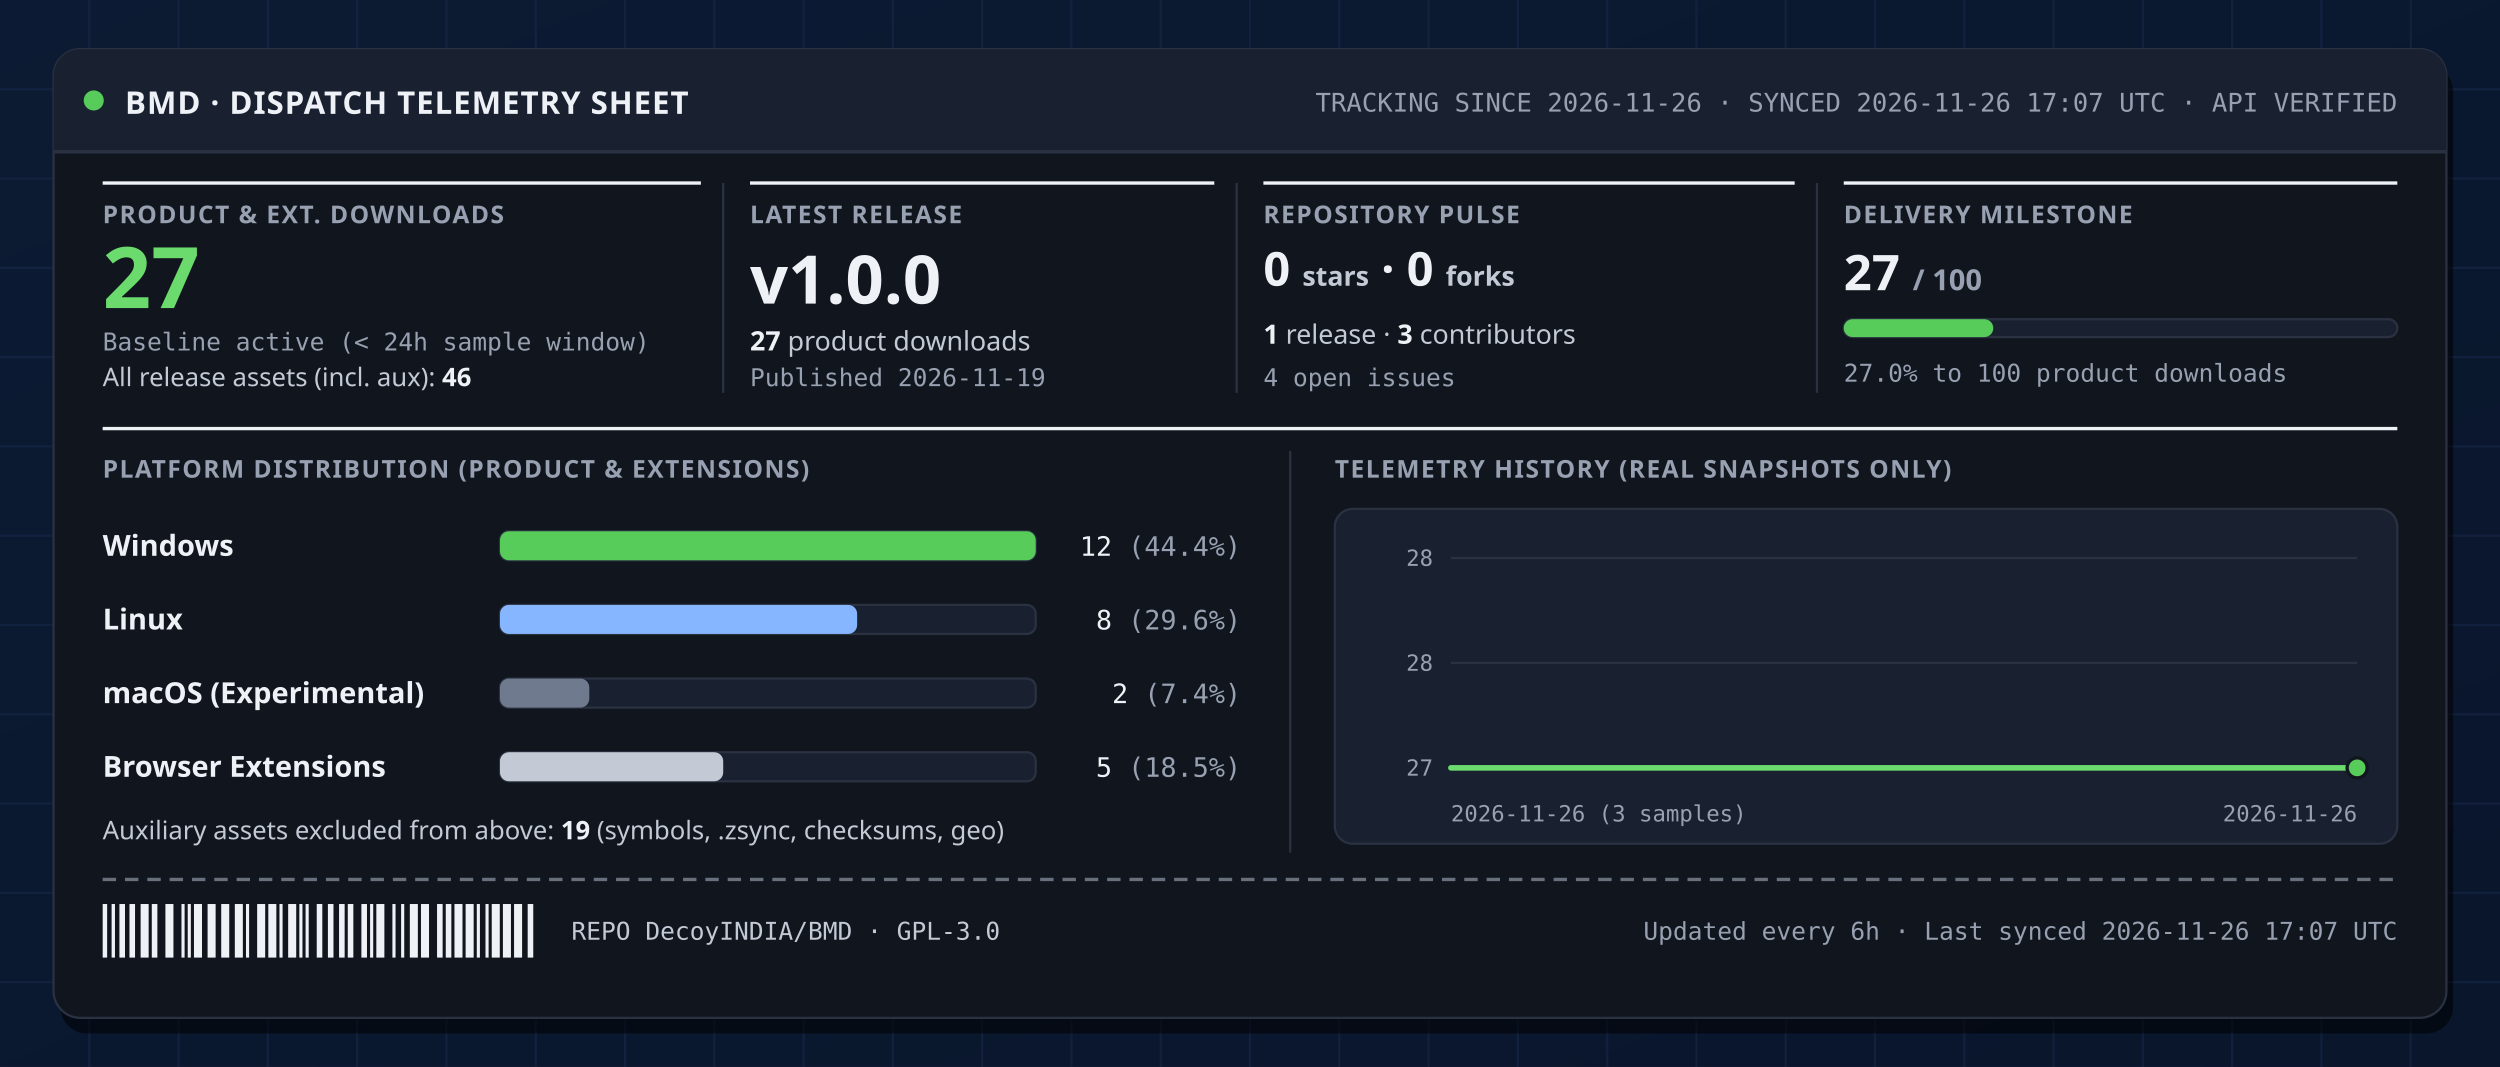
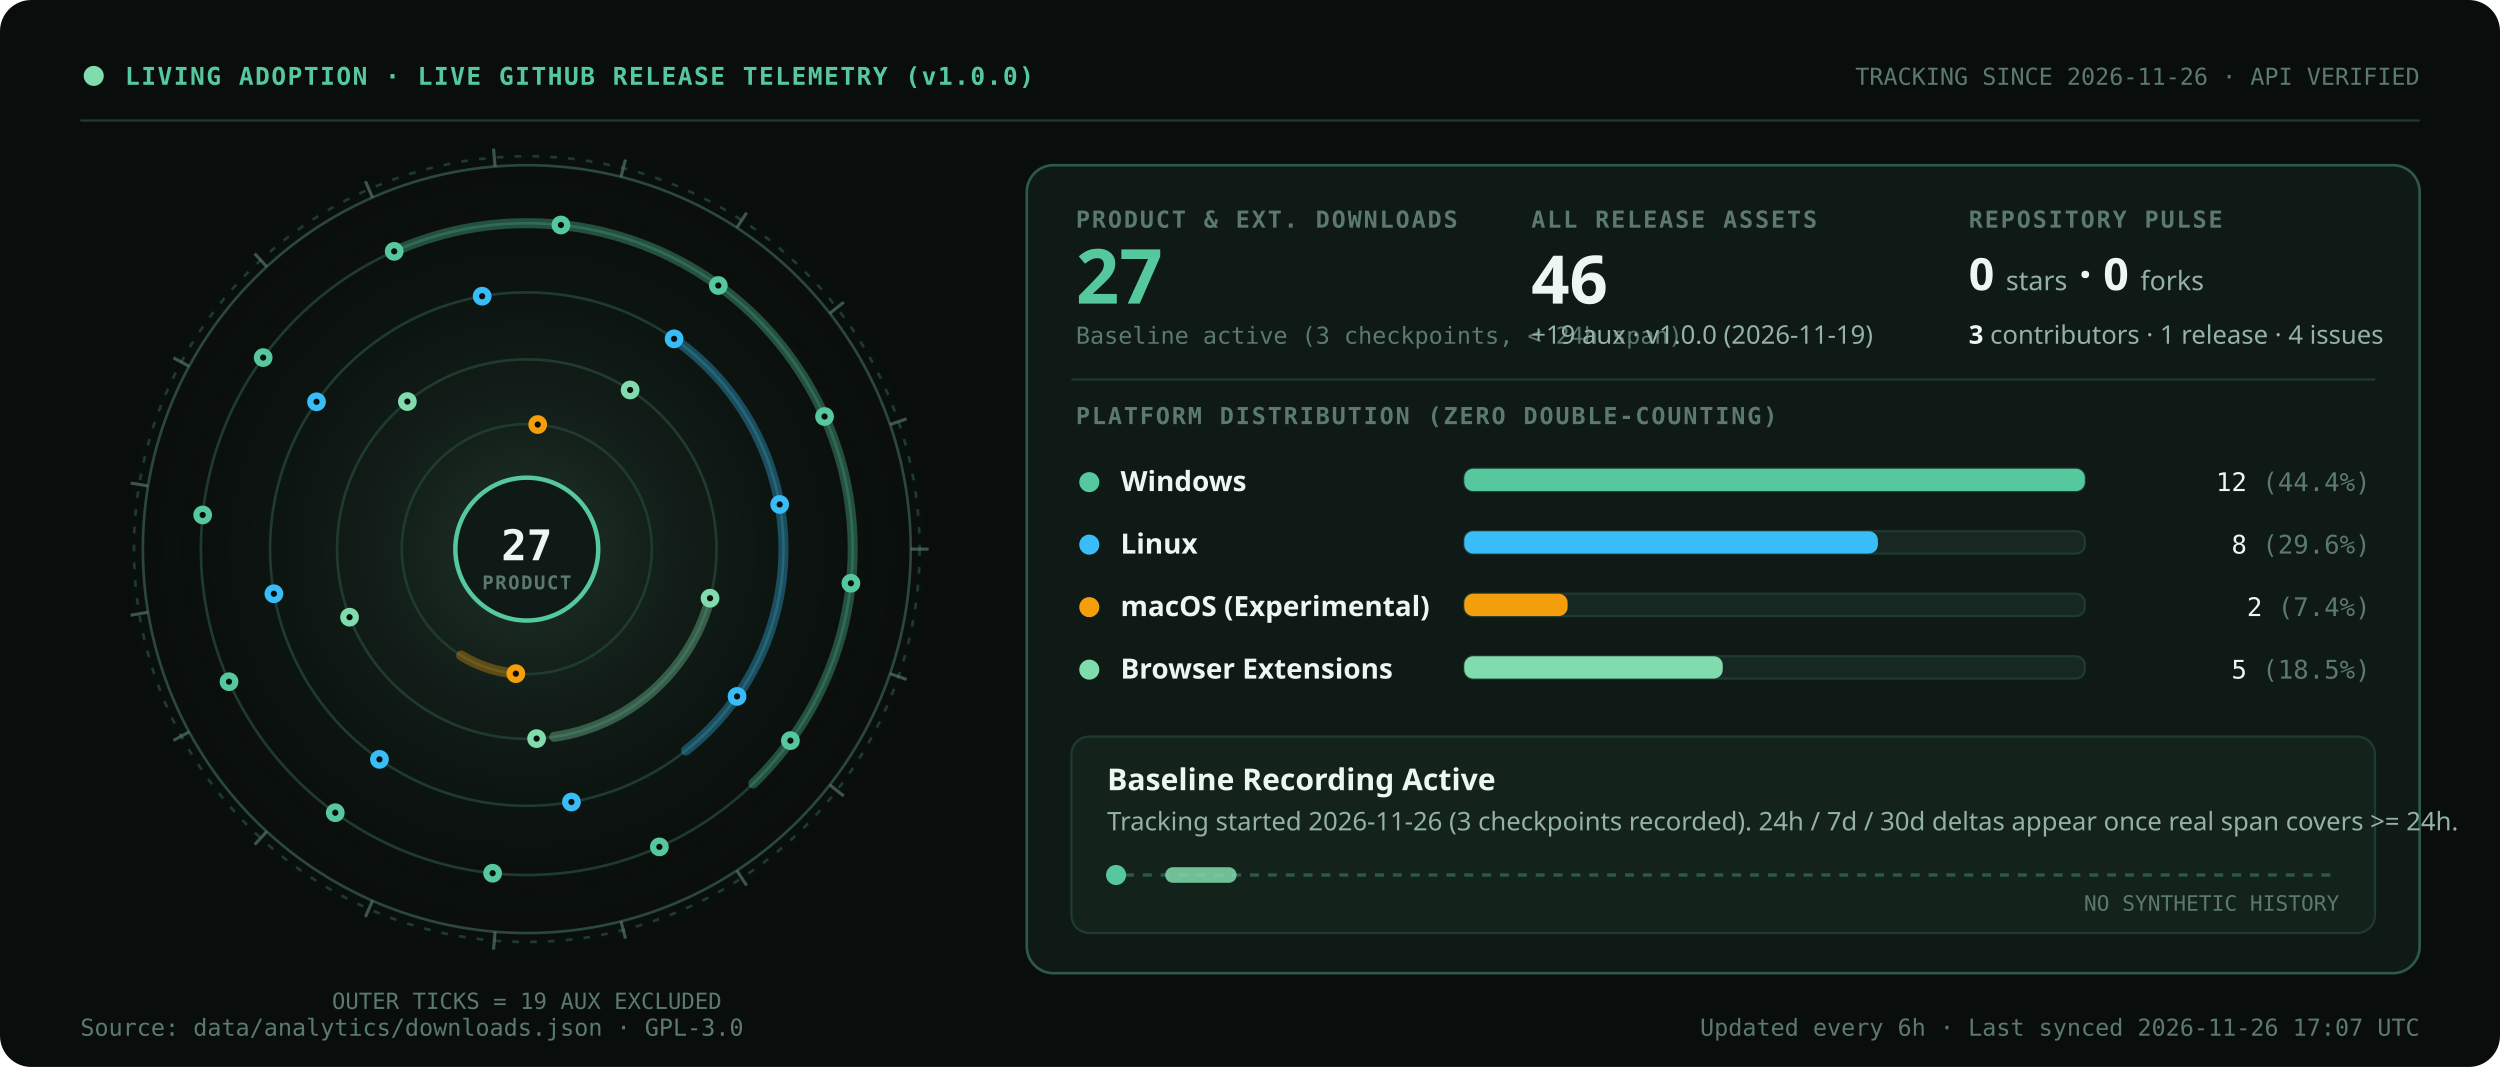
<svg xmlns="http://www.w3.org/2000/svg" width="1120" height="478" viewBox="0 0 1120 478" role="img" aria-labelledby="svg-title svg-desc">
  <defs>
-     <linearGradient id="boardGrad" x1="0" y1="0" x2="1" y2="1">
-       <stop offset="0%" stop-color="#0c1a33" />
-       <stop offset="100%" stop-color="#081226" />
-     </linearGradient>
+     <radialGradient id="pelagicAura" cx="50%" cy="50%" r="50%">
+       <stop offset="0%" stop-color="#80DBAD" stop-opacity="0.18" />
+       <stop offset="100%" stop-color="#090E0C" stop-opacity="0" />
+     </radialGradient>
  </defs>
  <style>
-     .t-disp { font-family: 'Space Grotesk', 'Segoe UI', system-ui, sans-serif; font-weight: 800; font-variant-numeric: tabular-nums; }
-     .t-band { font-family: 'Space Grotesk', 'Segoe UI', system-ui, sans-serif; font-weight: 800; letter-spacing: 0.03em; }
-     .t-lbl { font-family: 'Space Grotesk', 'Segoe UI', system-ui, sans-serif; font-weight: 700; font-size: 11px; letter-spacing: 0.06em; text-transform: uppercase; fill: #98a1b1; }
-     .t-val { font-family: 'Space Grotesk', 'Segoe UI', system-ui, sans-serif; font-weight: 800; font-variant-numeric: tabular-nums; fill: #eef1f6; }
-     .t-body { font-family: 'IBM Plex Sans', 'Segoe UI', system-ui, sans-serif; font-weight: 400; font-variant-numeric: tabular-nums; fill: #c3cad6; }
-     .t-strong { font-family: 'IBM Plex Sans', 'Segoe UI', system-ui, sans-serif; font-weight: 600; font-variant-numeric: tabular-nums; fill: #eef1f6; }
-     .t-mono { font-family: 'IBM Plex Mono', 'Cascadia Mono', Consolas, monospace; font-variant-numeric: tabular-nums; }
-     .t-stamp { font-family: 'Space Grotesk', 'Segoe UI', system-ui, sans-serif; font-weight: 800; letter-spacing: 0.08em; }
+     .t-disp { font-family: 'Space Grotesk', 'Segoe UI', system-ui, -apple-system, sans-serif; font-weight: 700; font-variant-numeric: tabular-nums; }
+     .t-lbl { font-family: 'IBM Plex Mono', 'Cascadia Mono', Consolas, ui-monospace, monospace; font-weight: 600; font-size: 10.5px; letter-spacing: 0.08em; text-transform: uppercase; fill: #5B7A6D; }
+     .t-val { font-family: 'Space Grotesk', 'Segoe UI', system-ui, -apple-system, sans-serif; font-weight: 700; font-variant-numeric: tabular-nums; fill: #ECF7F2; }
+     .t-body { font-family: 'IBM Plex Sans', 'Segoe UI', system-ui, -apple-system, sans-serif; font-weight: 400; font-variant-numeric: tabular-nums; fill: #94B3A6; }
+     .t-strong { font-family: 'IBM Plex Sans', 'Segoe UI', system-ui, -apple-system, sans-serif; font-weight: 600; font-variant-numeric: tabular-nums; fill: #ECF7F2; }
+     .t-mono { font-family: 'IBM Plex Mono', 'Cascadia Mono', Consolas, ui-monospace, monospace; font-variant-numeric: tabular-nums; }
    
  </style>
-   <rect width="1120" height="478" fill="#0c1a33" />
-   <rect width="1120" height="478" fill="url(#boardGrad)" opacity="0.55" />
-   <g stroke="#1c2e52" stroke-width="1" opacity="0.42">
-     <line x1="40" y1="0" x2="40" y2="478" />
-     <line x1="80" y1="0" x2="80" y2="478" />
-     <line x1="120" y1="0" x2="120" y2="478" />
-     <line x1="160" y1="0" x2="160" y2="478" />
-     <line x1="200" y1="0" x2="200" y2="478" />
-     <line x1="240" y1="0" x2="240" y2="478" />
-     <line x1="280" y1="0" x2="280" y2="478" />
-     <line x1="320" y1="0" x2="320" y2="478" />
-     <line x1="360" y1="0" x2="360" y2="478" />
-     <line x1="400" y1="0" x2="400" y2="478" />
-     <line x1="440" y1="0" x2="440" y2="478" />
-     <line x1="480" y1="0" x2="480" y2="478" />
-     <line x1="520" y1="0" x2="520" y2="478" />
-     <line x1="560" y1="0" x2="560" y2="478" />
-     <line x1="600" y1="0" x2="600" y2="478" />
-     <line x1="640" y1="0" x2="640" y2="478" />
-     <line x1="680" y1="0" x2="680" y2="478" />
-     <line x1="720" y1="0" x2="720" y2="478" />
-     <line x1="760" y1="0" x2="760" y2="478" />
-     <line x1="800" y1="0" x2="800" y2="478" />
-     <line x1="840" y1="0" x2="840" y2="478" />
-     <line x1="880" y1="0" x2="880" y2="478" />
-     <line x1="920" y1="0" x2="920" y2="478" />
-     <line x1="960" y1="0" x2="960" y2="478" />
-     <line x1="1000" y1="0" x2="1000" y2="478" />
-     <line x1="1040" y1="0" x2="1040" y2="478" />
-     <line x1="1080" y1="0" x2="1080" y2="478" />
-     <line x1="0" y1="40" x2="1120" y2="40" />
-     <line x1="0" y1="80" x2="1120" y2="80" />
-     <line x1="0" y1="120" x2="1120" y2="120" />
-     <line x1="0" y1="160" x2="1120" y2="160" />
-     <line x1="0" y1="200" x2="1120" y2="200" />
-     <line x1="0" y1="240" x2="1120" y2="240" />
-     <line x1="0" y1="280" x2="1120" y2="280" />
-     <line x1="0" y1="320" x2="1120" y2="320" />
-     <line x1="0" y1="360" x2="1120" y2="360" />
-     <line x1="0" y1="400" x2="1120" y2="400" />
-     <line x1="0" y1="440" x2="1120" y2="440" />
+   <rect width="1120" height="478" rx="14" fill="#090E0C" />
+   <circle cx="42" cy="34" r="4.5" fill="#80DBAD" />
+   <text x="56" y="38" class="t-mono" font-size="11" font-weight="600" letter-spacing="0.06em" fill="#55C99D">LIVING ADOPTION  ·  LIVE GITHUB RELEASE TELEMETRY (v1.0.0)</text>
+   <text x="1084" y="38" class="t-mono" font-size="10.5" text-anchor="end" fill="#5B7A6D">TRACKING SINCE 2026-11-26  ·  API VERIFIED</text>
+   <line x1="36" y1="54" x2="1084" y2="54" stroke="#1F3A30" stroke-width="1" />
+   <circle cx="236.0" cy="246.0" r="196" fill="url(#pelagicAura)" />
+   <circle cx="236.0" cy="246.0" r="172" fill="none" stroke="#80DBAD" stroke-width="1.2" opacity="0.28" />
+   <circle cx="236.0" cy="246.0" r="176" fill="none" stroke="#1F3A30" stroke-width="1.2" stroke-dasharray="3 5" />
+   <g stroke="#5B7A6D" stroke-width="1.4" opacity="0.65">
+     <line x1="408.0" y1="246.0" x2="416.0" y2="246.0" />
+     <line x1="398.7" y1="301.8" x2="406.2" y2="304.4" />
+     <line x1="371.7" y1="351.6" x2="378.0" y2="356.6" />
+     <line x1="330.1" y1="390.0" x2="334.5" y2="396.7" />
+     <line x1="278.2" y1="412.7" x2="280.2" y2="420.5" />
+     <line x1="221.8" y1="417.4" x2="221.1" y2="425.4" />
+     <line x1="166.9" y1="403.5" x2="163.7" y2="410.8" />
+     <line x1="119.5" y1="372.5" x2="114.1" y2="378.4" />
+     <line x1="84.7" y1="327.9" x2="77.7" y2="331.7" />
+     <line x1="66.3" y1="274.3" x2="58.5" y2="275.6" />
+     <line x1="66.3" y1="217.7" x2="58.5" y2="216.4" />
+     <line x1="84.7" y1="164.1" x2="77.7" y2="160.3" />
+     <line x1="119.5" y1="119.5" x2="114.1" y2="113.6" />
+     <line x1="166.9" y1="88.5" x2="163.7" y2="81.2" />
+     <line x1="221.8" y1="74.6" x2="221.1" y2="66.6" />
+     <line x1="278.2" y1="79.3" x2="280.2" y2="71.5" />
+     <line x1="330.1" y1="102.0" x2="334.5" y2="95.3" />
+     <line x1="371.7" y1="140.4" x2="378.0" y2="135.4" />
+     <line x1="398.7" y1="190.2" x2="406.2" y2="187.6" />
  </g>
-   <rect x="27" y="29" width="1072" height="434" rx="12" fill="#000000" opacity="0.55" />
-   <rect x="24" y="22" width="1072" height="434" rx="12" fill="#11151d" stroke="#2a3242" stroke-width="1" />
-   <path d="M24,34 a12,12 0 0 1 12,-12 h1048 a12,12 0 0 1 12,12 v34 h-1072 z" fill="#192030" />
-   <line x1="24" y1="68" x2="1096" y2="68" stroke="#2a3242" stroke-width="1.5" />
-   <text x="56" y="51" class="t-band" font-size="14" fill="#eef1f6">BMD · DISPATCH TELEMETRY SHEET</text>
-   <text x="1074" y="50" class="t-mono" font-size="11.5" text-anchor="end" fill="#98a1b1">TRACKING SINCE 2026-11-26  ·  SYNCED 2026-11-26 17:07 UTC  ·  API VERIFIED</text>
-   <circle cx="42" cy="45" r="4.5" fill="#57cc5a" />
-   <line x1="46" y1="82" x2="314" y2="82" stroke="#eef1f6" stroke-width="1.5" />
-   <line x1="336" y1="82" x2="544" y2="82" stroke="#eef1f6" stroke-width="1.5" />
-   <line x1="324" y1="82" x2="324" y2="176" stroke="#2a3242" stroke-width="1" />
-   <line x1="566" y1="82" x2="804" y2="82" stroke="#eef1f6" stroke-width="1.5" />
-   <line x1="554" y1="82" x2="554" y2="176" stroke="#2a3242" stroke-width="1" />
-   <line x1="826" y1="82" x2="1074" y2="82" stroke="#eef1f6" stroke-width="1.5" />
-   <line x1="814" y1="82" x2="814" y2="176" stroke="#2a3242" stroke-width="1" />
-   <text x="46" y="100" class="t-lbl">PRODUCT &amp; EXT. DOWNLOADS</text>
-   <text x="46" y="138" class="t-disp" font-size="38" fill="#6bdb6e">27</text>
-   <text x="46" y="157" class="t-mono" font-size="11" fill="#98a1b1">Baseline active (&lt; 24h sample window)</text>
-   <text x="46" y="173" class="t-body" font-size="11.5">All release assets (incl. aux): <tspan class="t-strong">46</tspan>
+   <g>
+     <circle cx="236.0" cy="246.0" r="146" fill="none" stroke="#1F3A30" stroke-width="1.2" />
+     <path d="M 176.62 112.62 A 146.00 146.00 0 0 1 337.45 351.00" fill="none" stroke="#55C99D" stroke-width="4.5" stroke-linecap="round" opacity="0.34" />
+     <circle cx="176.6" cy="112.6" r="4.2" fill="#55C99D" />
+     <circle cx="176.6" cy="112.6" r="1.4" fill="#090E0C" />
+     <circle cx="251.3" cy="100.8" r="4.2" fill="#55C99D" />
+     <circle cx="251.3" cy="100.8" r="1.4" fill="#090E0C" />
+     <circle cx="321.8" cy="127.9" r="4.2" fill="#55C99D" />
+     <circle cx="321.8" cy="127.9" r="1.4" fill="#090E0C" />
+     <circle cx="369.4" cy="186.6" r="4.2" fill="#55C99D" />
+     <circle cx="369.4" cy="186.6" r="1.4" fill="#090E0C" />
+     <circle cx="381.2" cy="261.3" r="4.2" fill="#55C99D" />
+     <circle cx="381.2" cy="261.3" r="1.4" fill="#090E0C" />
+     <circle cx="354.1" cy="331.8" r="4.2" fill="#55C99D" />
+     <circle cx="354.1" cy="331.8" r="1.4" fill="#090E0C" />
+     <circle cx="295.4" cy="379.4" r="4.2" fill="#55C99D" />
+     <circle cx="295.4" cy="379.4" r="1.4" fill="#090E0C" />
+     <circle cx="220.7" cy="391.2" r="4.2" fill="#55C99D" />
+     <circle cx="220.7" cy="391.2" r="1.4" fill="#090E0C" />
+     <circle cx="150.2" cy="364.1" r="4.2" fill="#55C99D" />
+     <circle cx="150.2" cy="364.1" r="1.4" fill="#090E0C" />
+     <circle cx="102.6" cy="305.4" r="4.2" fill="#55C99D" />
+     <circle cx="102.6" cy="305.4" r="1.4" fill="#090E0C" />
+     <circle cx="90.8" cy="230.7" r="4.2" fill="#55C99D" />
+     <circle cx="90.8" cy="230.7" r="1.4" fill="#090E0C" />
+     <circle cx="117.9" cy="160.2" r="4.2" fill="#55C99D" />
+     <circle cx="117.9" cy="160.2" r="1.4" fill="#090E0C" />
+     <circle cx="236.0" cy="246.0" r="115" fill="none" stroke="#1F3A30" stroke-width="1.2" />
+     <path d="M 301.96 151.80 A 115.00 115.00 0 0 1 307.32 336.21" fill="none" stroke="#38BDF8" stroke-width="4.5" stroke-linecap="round" opacity="0.34" />
+     <circle cx="302.0" cy="151.8" r="4.2" fill="#38BDF8" />
+     <circle cx="302.0" cy="151.8" r="1.4" fill="#090E0C" />
+     <circle cx="349.3" cy="226.0" r="4.2" fill="#38BDF8" />
+     <circle cx="349.3" cy="226.0" r="1.4" fill="#090E0C" />
+     <circle cx="330.2" cy="312.0" r="4.2" fill="#38BDF8" />
+     <circle cx="330.2" cy="312.0" r="1.4" fill="#090E0C" />
+     <circle cx="256.0" cy="359.3" r="4.2" fill="#38BDF8" />
+     <circle cx="256.0" cy="359.3" r="1.4" fill="#090E0C" />
+     <circle cx="170.0" cy="340.2" r="4.2" fill="#38BDF8" />
+     <circle cx="170.0" cy="340.2" r="1.4" fill="#090E0C" />
+     <circle cx="122.7" cy="266.0" r="4.2" fill="#38BDF8" />
+     <circle cx="122.7" cy="266.0" r="1.4" fill="#090E0C" />
+     <circle cx="141.8" cy="180.0" r="4.2" fill="#38BDF8" />
+     <circle cx="141.8" cy="180.0" r="1.4" fill="#090E0C" />
+     <circle cx="216.0" cy="132.7" r="4.2" fill="#38BDF8" />
+     <circle cx="216.0" cy="132.7" r="1.4" fill="#090E0C" />
+     <circle cx="236.0" cy="246.0" r="56" fill="none" stroke="#1F3A30" stroke-width="1.2" />
+     <path d="M 231.12 301.79 A 56.00 56.00 0 0 1 206.59 293.66" fill="none" stroke="#F59E0B" stroke-width="4.5" stroke-linecap="round" opacity="0.34" />
+     <circle cx="231.1" cy="301.8" r="4.2" fill="#F59E0B" />
+     <circle cx="231.1" cy="301.8" r="1.4" fill="#090E0C" />
+     <circle cx="240.9" cy="190.2" r="4.2" fill="#F59E0B" />
+     <circle cx="240.9" cy="190.2" r="1.4" fill="#090E0C" />
+     <circle cx="236.0" cy="246.0" r="85" fill="none" stroke="#1F3A30" stroke-width="1.2" />
+     <path d="M 318.10 268.00 A 85.00 85.00 0 0 1 248.31 330.10" fill="none" stroke="#80DBAD" stroke-width="4.5" stroke-linecap="round" opacity="0.34" />
+     <circle cx="318.1" cy="268.0" r="4.2" fill="#80DBAD" />
+     <circle cx="318.1" cy="268.0" r="1.4" fill="#090E0C" />
+     <circle cx="240.4" cy="330.9" r="4.2" fill="#80DBAD" />
+     <circle cx="240.4" cy="330.9" r="1.4" fill="#090E0C" />
+     <circle cx="156.6" cy="276.5" r="4.2" fill="#80DBAD" />
+     <circle cx="156.6" cy="276.5" r="1.4" fill="#090E0C" />
+     <circle cx="182.5" cy="179.9" r="4.2" fill="#80DBAD" />
+     <circle cx="182.5" cy="179.9" r="1.4" fill="#090E0C" />
+     <circle cx="282.3" cy="174.7" r="4.2" fill="#80DBAD" />
+     <circle cx="282.3" cy="174.7" r="1.4" fill="#090E0C" />
+   </g>
+   <circle cx="236.0" cy="246.0" r="32" fill="#0F1915" stroke="#55C99D" stroke-width="2" />
+   <text x="236.0" y="251.0" class="t-mono" font-size="19" font-weight="700" text-anchor="middle" fill="#ECF7F2">27</text>
+   <text x="236.0" y="264.0" class="t-mono" font-size="8.5" font-weight="600" letter-spacing="0.08em" text-anchor="middle" fill="#5B7A6D">PRODUCT</text>
+   <text x="236.0" y="452.0" class="t-mono" font-size="10" text-anchor="middle" fill="#5B7A6D">OUTER TICKS = 19 AUX EXCLUDED</text>
+   <rect x="460" y="74" width="624" height="362" rx="12" fill="#0F1915" stroke="#2E5848" stroke-width="1.2" />
+   <text x="482" y="102" class="t-lbl">PRODUCT &amp; EXT. DOWNLOADS</text>
+   <text x="482" y="136" class="t-disp" font-size="34" fill="#55C99D">27</text>
+   <text x="482" y="154" class="t-mono" font-size="10.5" fill="#5B7A6D">Baseline active (3 checkpoints, &lt; 24h span)</text>
+   <text x="686" y="102" class="t-lbl">ALL RELEASE ASSETS</text>
+   <text x="686" y="136" class="t-val" font-size="30">46</text>
+   <text x="686" y="154" class="t-body" font-size="11.5">+19 aux · v1.0.0 (2026-11-19)</text>
+   <text x="882" y="102" class="t-lbl">REPOSITORY PULSE</text>
+   <text x="882" y="130" class="t-val" font-size="20">0 <tspan font-size="12" font-weight="500" fill="#94B3A6">stars</tspan> · 0 <tspan font-size="12" font-weight="500" fill="#94B3A6">forks</tspan>
  </text>
-   <text x="336" y="100" class="t-lbl">LATEST RELEASE</text>
-   <text x="336" y="136" class="t-val" font-size="30">v1.0.0</text>
-   <text x="336" y="157" class="t-body" font-size="12">
-     <tspan class="t-strong">27</tspan> product downloads</text>
-   <text x="336" y="173" class="t-mono" font-size="11" fill="#98a1b1">Published 2026-11-19</text>
-   <text x="566" y="100" class="t-lbl">REPOSITORY PULSE</text>
-   <text x="566" y="128" class="t-val" font-size="21">0 <tspan font-size="12" font-weight="600" fill="#c3cad6">stars</tspan>  ·  0 <tspan font-size="12" font-weight="600" fill="#c3cad6">forks</tspan>
+   <text x="882" y="154" class="t-body" font-size="11.5">
+     <tspan class="t-strong">3</tspan> contributors · 1 release · 4 issues</text>
+   <line x1="480" y1="170" x2="1064" y2="170" stroke="#1F3A30" stroke-width="1" />
+   <text x="482" y="190" class="t-lbl">PLATFORM DISTRIBUTION (ZERO DOUBLE-COUNTING)</text>
+   <circle cx="488" cy="216" r="4.5" fill="#55C99D" />
+   <text x="502" y="220" class="t-strong" font-size="12.5">Windows</text>
+   <rect x="656" y="210" width="278" height="10" rx="4" fill="#172721" stroke="#1F3A30" stroke-width="1" />
+   <rect x="656.0" y="210.0" width="278.0" height="10.0" rx="4" fill="#55C99D" />
+   <text x="1062" y="220" class="t-mono" font-size="11.5" text-anchor="end" fill="#ECF7F2">12 <tspan fill="#5B7A6D">(44.4%)</tspan>
  </text>
-   <text x="566" y="154" class="t-body" font-size="12">
-     <tspan class="t-strong">1</tspan> release  ·  <tspan class="t-strong">3</tspan> contributors</text>
-   <text x="566" y="173" class="t-mono" font-size="11" fill="#98a1b1">4 open issues</text>
-   <text x="826" y="100" class="t-lbl">DELIVERY MILESTONE</text>
-   <text x="826" y="130" class="t-val" font-size="22">27 <tspan font-size="13" fill="#98a1b1">/ 100</tspan>
+   <circle cx="488" cy="244" r="4.5" fill="#38BDF8" />
+   <text x="502" y="248" class="t-strong" font-size="12.5">Linux</text>
+   <rect x="656" y="238" width="278" height="10" rx="4" fill="#172721" stroke="#1F3A30" stroke-width="1" />
+   <rect x="656.0" y="238.0" width="185.3" height="10.0" rx="4" fill="#38BDF8" />
+   <text x="1062" y="248" class="t-mono" font-size="11.5" text-anchor="end" fill="#ECF7F2">8 <tspan fill="#5B7A6D">(29.6%)</tspan>
  </text>
-   <rect x="826" y="143" width="248" height="8" rx="4" fill="#192030" stroke="#2a3242" stroke-width="1" />
-   <rect x="826.0" y="143.0" width="67.0" height="8.0" rx="4" fill="#57cc5a" />
-   <text x="826" y="171" class="t-mono" font-size="11" fill="#98a1b1">27.0% to 100 product downloads</text>
-   <line x1="46" y1="192" x2="1074" y2="192" stroke="#eef1f6" stroke-width="1.5" />
-   <text x="46" y="214" class="t-lbl">PLATFORM DISTRIBUTION (PRODUCT &amp; EXTENSIONS)</text>
-   <text x="46" y="249" class="t-strong" font-size="13">Windows</text>
-   <rect x="224" y="238" width="240" height="13" rx="4" fill="#192030" stroke="#2a3242" stroke-width="1" />
-   <rect x="224.0" y="238.0" width="240.0" height="13.0" rx="4" fill="#57cc5a" />
-   <text x="556" y="249" class="t-mono" font-size="12" text-anchor="end" fill="#eef1f6">12 <tspan fill="#98a1b1">(44.4%)</tspan>
+   <circle cx="488" cy="272" r="4.5" fill="#F59E0B" />
+   <text x="502" y="276" class="t-strong" font-size="12.5">macOS (Experimental)</text>
+   <rect x="656" y="266" width="278" height="10" rx="4" fill="#172721" stroke="#1F3A30" stroke-width="1" />
+   <rect x="656.0" y="266.0" width="46.3" height="10.0" rx="4" fill="#F59E0B" />
+   <text x="1062" y="276" class="t-mono" font-size="11.5" text-anchor="end" fill="#ECF7F2">2 <tspan fill="#5B7A6D">(7.4%)</tspan>
  </text>
-   <text x="46" y="282" class="t-strong" font-size="13">Linux</text>
-   <rect x="224" y="271" width="240" height="13" rx="4" fill="#192030" stroke="#2a3242" stroke-width="1" />
-   <rect x="224.0" y="271.0" width="160.0" height="13.0" rx="4" fill="#86b6ff" />
-   <text x="556" y="282" class="t-mono" font-size="12" text-anchor="end" fill="#eef1f6">8 <tspan fill="#98a1b1">(29.6%)</tspan>
+   <circle cx="488" cy="300" r="4.5" fill="#80DBAD" />
+   <text x="502" y="304" class="t-strong" font-size="12.5">Browser Extensions</text>
+   <rect x="656" y="294" width="278" height="10" rx="4" fill="#172721" stroke="#1F3A30" stroke-width="1" />
+   <rect x="656.0" y="294.0" width="115.8" height="10.0" rx="4" fill="#80DBAD" />
+   <text x="1062" y="304" class="t-mono" font-size="11.5" text-anchor="end" fill="#ECF7F2">5 <tspan fill="#5B7A6D">(18.5%)</tspan>
  </text>
-   <text x="46" y="315" class="t-strong" font-size="13">macOS (Experimental)</text>
-   <rect x="224" y="304" width="240" height="13" rx="4" fill="#192030" stroke="#2a3242" stroke-width="1" />
-   <rect x="224.0" y="304.0" width="40.0" height="13.0" rx="4" fill="#6f7a8f" />
-   <text x="556" y="315" class="t-mono" font-size="12" text-anchor="end" fill="#eef1f6">2 <tspan fill="#98a1b1">(7.4%)</tspan>
-   </text>
-   <text x="46" y="348" class="t-strong" font-size="13">Browser Extensions</text>
-   <rect x="224" y="337" width="240" height="13" rx="4" fill="#192030" stroke="#2a3242" stroke-width="1" />
-   <rect x="224.0" y="337.0" width="100.0" height="13.0" rx="4" fill="#c3cad6" />
-   <text x="556" y="348" class="t-mono" font-size="12" text-anchor="end" fill="#eef1f6">5 <tspan fill="#98a1b1">(18.5%)</tspan>
-   </text>
-   <text x="46" y="376" class="t-body" font-size="11.5">Auxiliary assets excluded from above: <tspan class="t-strong">19</tspan> (symbols, .zsync, checksums, geo)</text>
-   <line x1="578" y1="202" x2="578" y2="382" stroke="#2a3242" stroke-width="1" />
-   <text x="598" y="214" class="t-lbl">TELEMETRY HISTORY (REAL SNAPSHOTS ONLY)</text>
-   <rect x="598" y="228" width="476" height="150" rx="8" fill="#192030" stroke="#2a3242" stroke-width="1" />
-   <line x1="650" y1="344.0" x2="1056" y2="344.0" stroke="#2a3242" stroke-width="1" />
-   <text x="642" y="347.5" class="t-mono" font-size="10" text-anchor="end" fill="#98a1b1">27</text>
-   <line x1="650" y1="297.0" x2="1056" y2="297.0" stroke="#2a3242" stroke-width="1" />
-   <text x="642" y="300.5" class="t-mono" font-size="10" text-anchor="end" fill="#98a1b1">28</text>
-   <line x1="650" y1="250.0" x2="1056" y2="250.0" stroke="#2a3242" stroke-width="1" />
-   <text x="642" y="253.5" class="t-mono" font-size="10" text-anchor="end" fill="#98a1b1">28</text>
-   <path d="M650.0,344.0 L853.0,344.0 L1056.0,344.0 L1056.0,344.0 L650.0,344.0 Z" fill="#57cc5a" opacity="0.16" />
-   <path d="M650.0,344.0 L853.0,344.0 L1056.0,344.0" fill="none" stroke="#6bdb6e" stroke-width="2.5" stroke-linecap="round" stroke-linejoin="round" />
-   <circle cx="1056.0" cy="344.0" r="4.5" fill="#57cc5a" stroke="#11151d" stroke-width="1.5" />
-   <text x="650" y="368" class="t-mono" font-size="10" fill="#98a1b1">2026-11-26 (3 samples)</text>
-   <text x="1056" y="368" class="t-mono" font-size="10" text-anchor="end" fill="#98a1b1">2026-11-26</text>
-   <line x1="46" y1="394" x2="1074" y2="394" stroke="#98a1b1" stroke-width="1.5" stroke-dasharray="6 4" opacity="0.65" />
-   <g fill="#eef1f6">
-     <rect x="46.0" y="405.0" width="2.0" height="24.0" />
-     <rect x="50.0" y="405.0" width="1.5" height="24.0" />
-     <rect x="53.5" y="405.0" width="2.5" height="24.0" />
-     <rect x="58.0" y="405.0" width="2.5" height="24.0" />
-     <rect x="63.0" y="405.0" width="3.6" height="24.0" />
-     <rect x="68.0" y="405.0" width="2.5" height="24.0" />
-     <rect x="74.1" y="405.0" width="3.6" height="24.0" />
-     <rect x="81.3" y="405.0" width="1.4" height="24.0" />
-     <rect x="84.1" y="405.0" width="1.4" height="24.0" />
-     <rect x="86.9" y="405.0" width="3.6" height="24.0" />
-     <rect x="93.0" y="405.0" width="3.6" height="24.0" />
-     <rect x="99.1" y="405.0" width="3.6" height="24.0" />
-     <rect x="105.2" y="405.0" width="3.6" height="24.0" />
-     <rect x="110.2" y="405.0" width="1.4" height="24.0" />
-     <rect x="115.2" y="405.0" width="3.6" height="24.0" />
-     <rect x="120.2" y="405.0" width="3.6" height="24.0" />
-     <rect x="125.2" y="405.0" width="1.4" height="24.0" />
-     <rect x="129.1" y="405.0" width="3.6" height="24.0" />
-     <rect x="134.1" y="405.0" width="1.4" height="24.0" />
-     <rect x="136.9" y="405.0" width="1.4" height="24.0" />
-     <rect x="141.9" y="405.0" width="2.5" height="24.0" />
-     <rect x="146.9" y="405.0" width="2.5" height="24.0" />
-     <rect x="151.9" y="405.0" width="2.5" height="24.0" />
-     <rect x="155.8" y="405.0" width="2.5" height="24.0" />
-     <rect x="161.9" y="405.0" width="2.5" height="24.0" />
-     <rect x="165.8" y="405.0" width="1.4" height="24.0" />
-     <rect x="168.6" y="405.0" width="3.6" height="24.0" />
-     <rect x="175.8" y="405.0" width="1.4" height="24.0" />
-     <rect x="179.7" y="405.0" width="1.4" height="24.0" />
-     <rect x="183.6" y="405.0" width="3.6" height="24.0" />
-     <rect x="188.6" y="405.0" width="3.6" height="24.0" />
-     <rect x="195.8" y="405.0" width="2.5" height="24.0" />
-     <rect x="199.7" y="405.0" width="2.5" height="24.0" />
-     <rect x="203.6" y="405.0" width="3.6" height="24.0" />
-     <rect x="208.6" y="405.0" width="3.6" height="24.0" />
-     <rect x="213.6" y="405.0" width="1.4" height="24.0" />
-     <rect x="217.5" y="405.0" width="1.4" height="24.0" />
-     <rect x="220.3" y="405.0" width="3.6" height="24.0" />
-     <rect x="225.3" y="405.0" width="3.6" height="24.0" />
-     <rect x="230.3" y="405.0" width="3.6" height="24.0" />
-     <rect x="236.4" y="405.0" width="2.5" height="24.0" />
-   </g>
-   <text x="256" y="421" class="t-mono" font-size="11" fill="#c3cad6">REPO DecoyINDIA/BMD  ·  GPL-3.0</text>
-   <text x="1074" y="421" class="t-mono" font-size="11" text-anchor="end" fill="#98a1b1">Updated every 6h  ·  Last synced 2026-11-26 17:07 UTC</text>
+   <rect x="480" y="330" width="584" height="88" rx="8" fill="#14221C" stroke="#1F3A30" stroke-width="1" />
+   <text x="496" y="354" class="t-val" font-size="13.5" fill="#55C99D">Baseline Recording Active</text>
+   <text x="496" y="372" class="t-body" font-size="11.5">Tracking started 2026-11-26 (3 checkpoints recorded). 24h / 7d / 30d deltas appear once real span covers &gt;= 24h.</text>
+   <line x1="496" y1="392" x2="1048" y2="392" stroke="#2E5848" stroke-width="1.5" stroke-dasharray="4 4" />
+   <circle cx="500" cy="392" r="4.5" fill="#55C99D" />
+   <rect x="522" y="388.5" width="32" height="7" rx="3.5" fill="#80DBAD" opacity="0.85" />
+   <text x="1048" y="408" class="t-mono" font-size="9.5" text-anchor="end" fill="#5B7A6D">NO SYNTHETIC HISTORY</text>
+   <text x="36" y="464" class="t-mono" font-size="10.5" fill="#5B7A6D">Source: data/analytics/downloads.json  ·  GPL-3.0</text>
+   <text x="1084" y="464" class="t-mono" font-size="10.5" text-anchor="end" fill="#5B7A6D">Updated every 6h  ·  Last synced 2026-11-26 17:07 UTC</text>
</svg>
